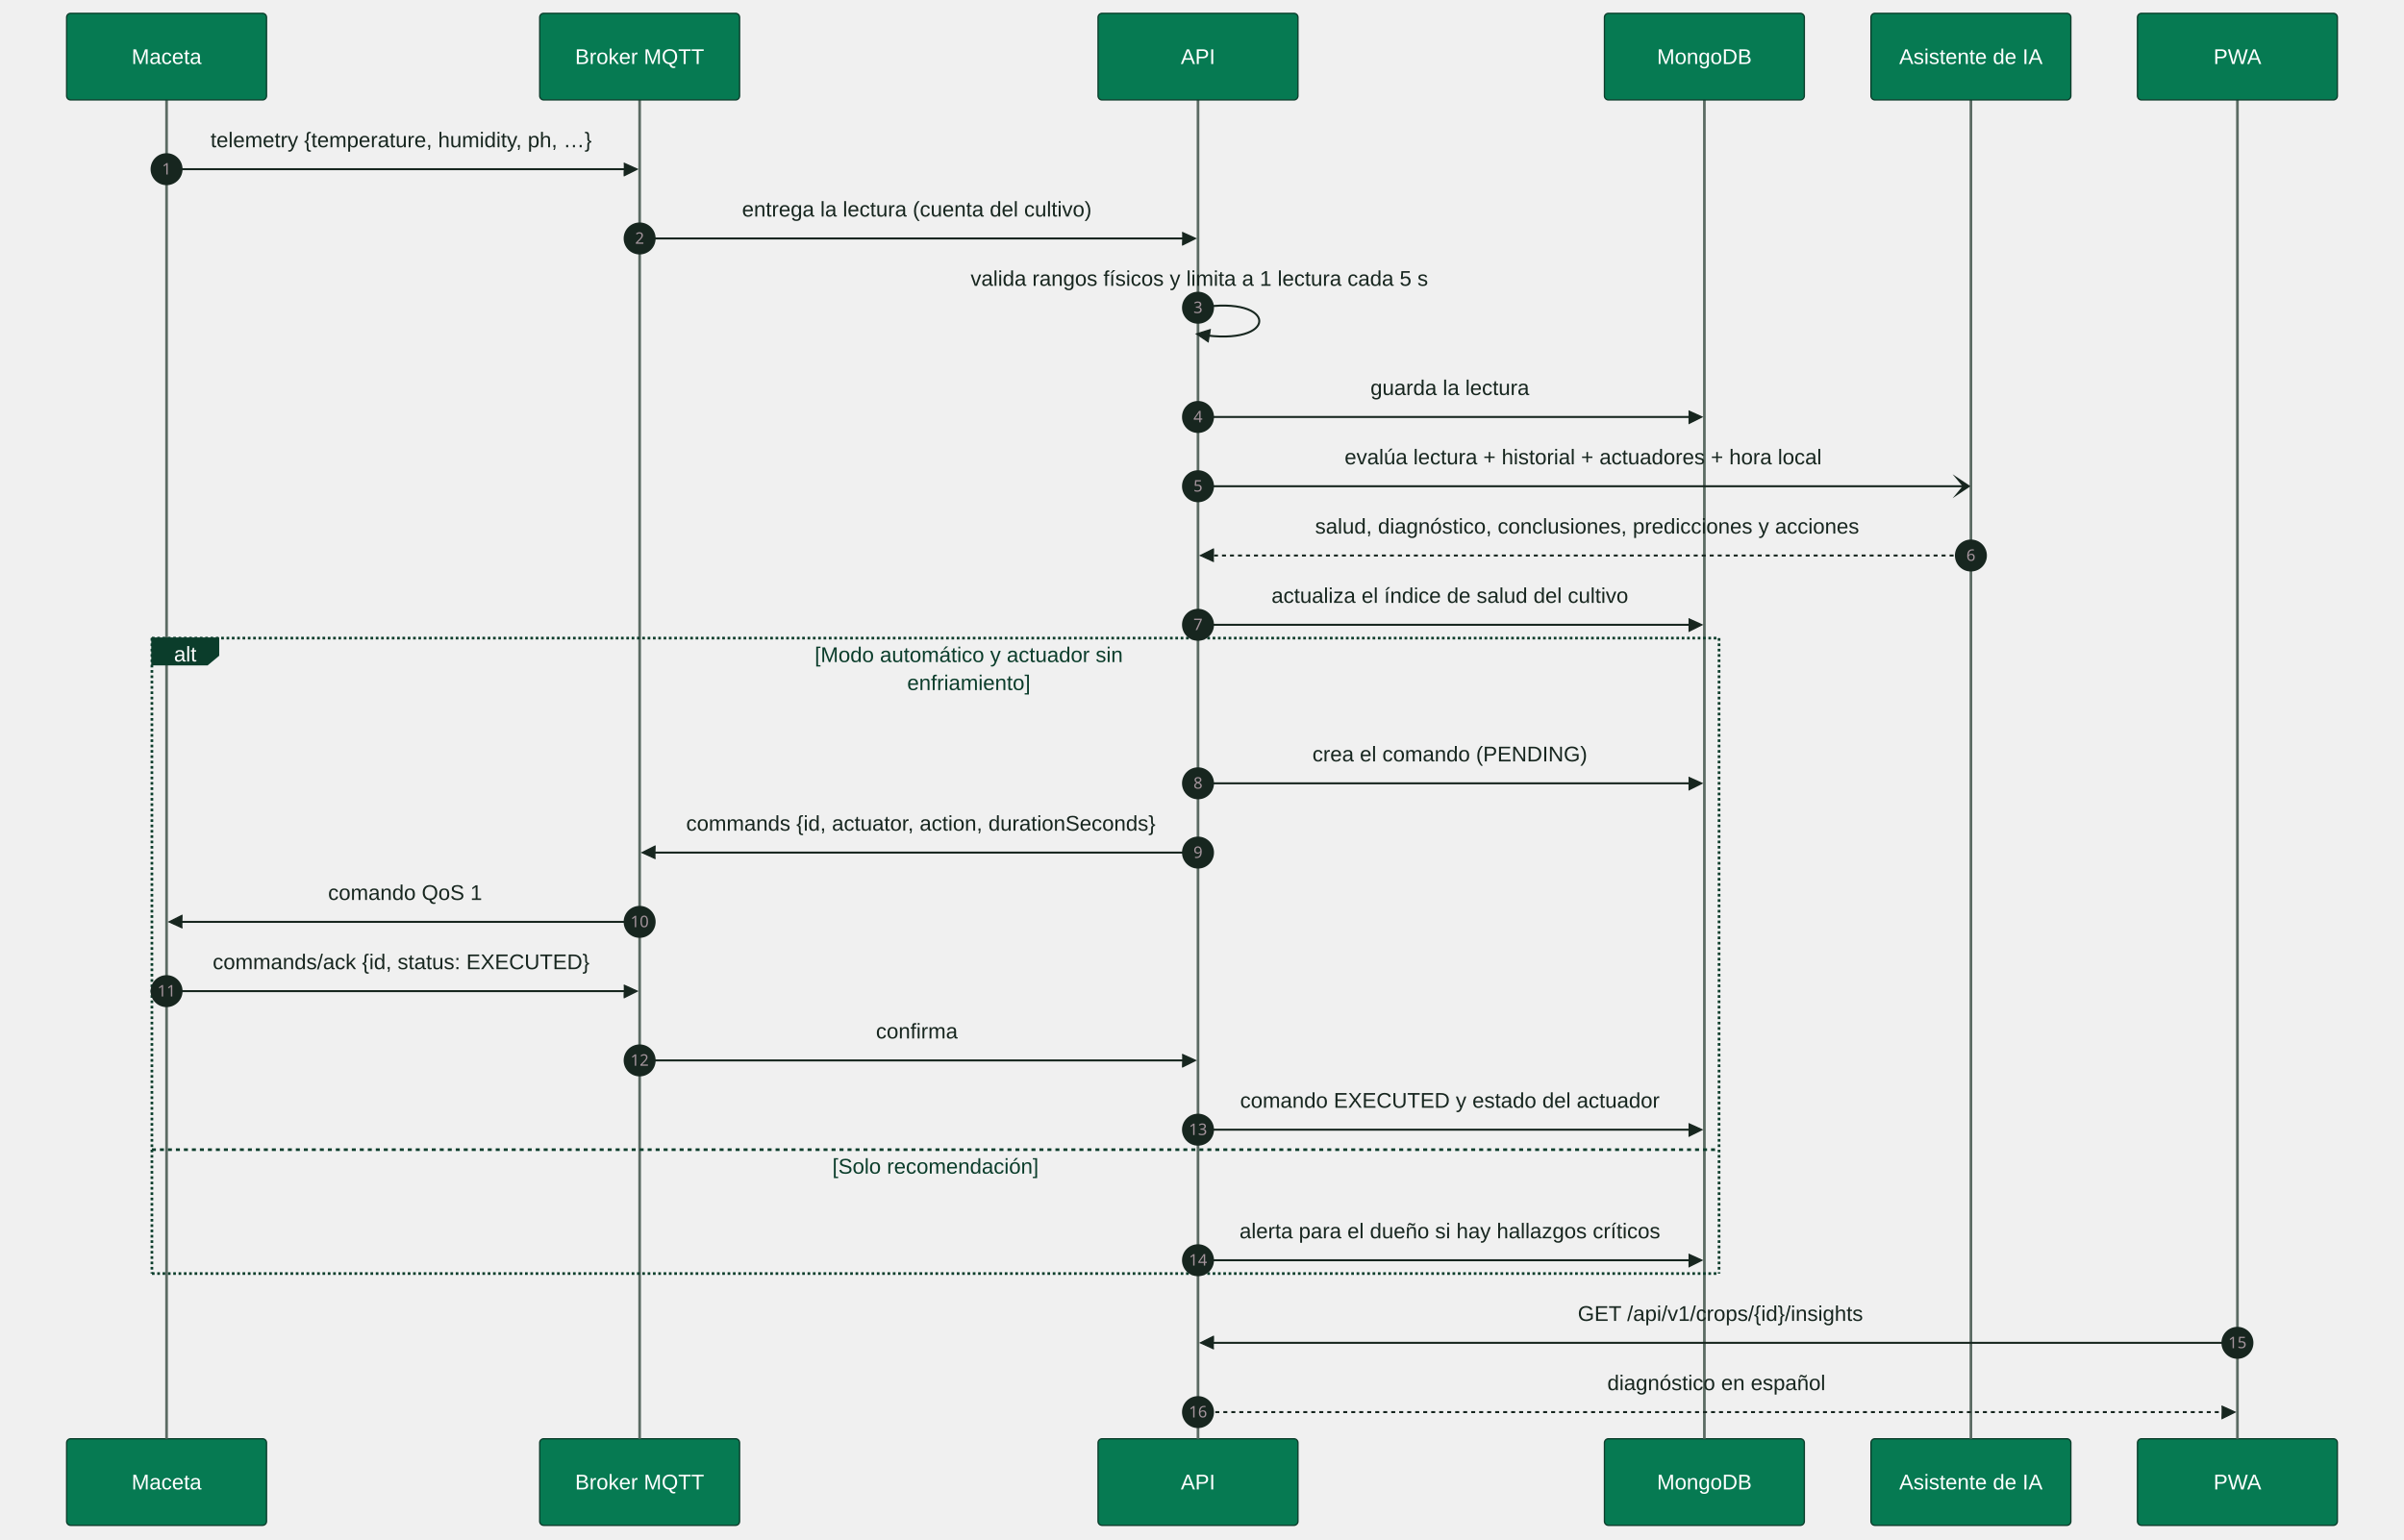
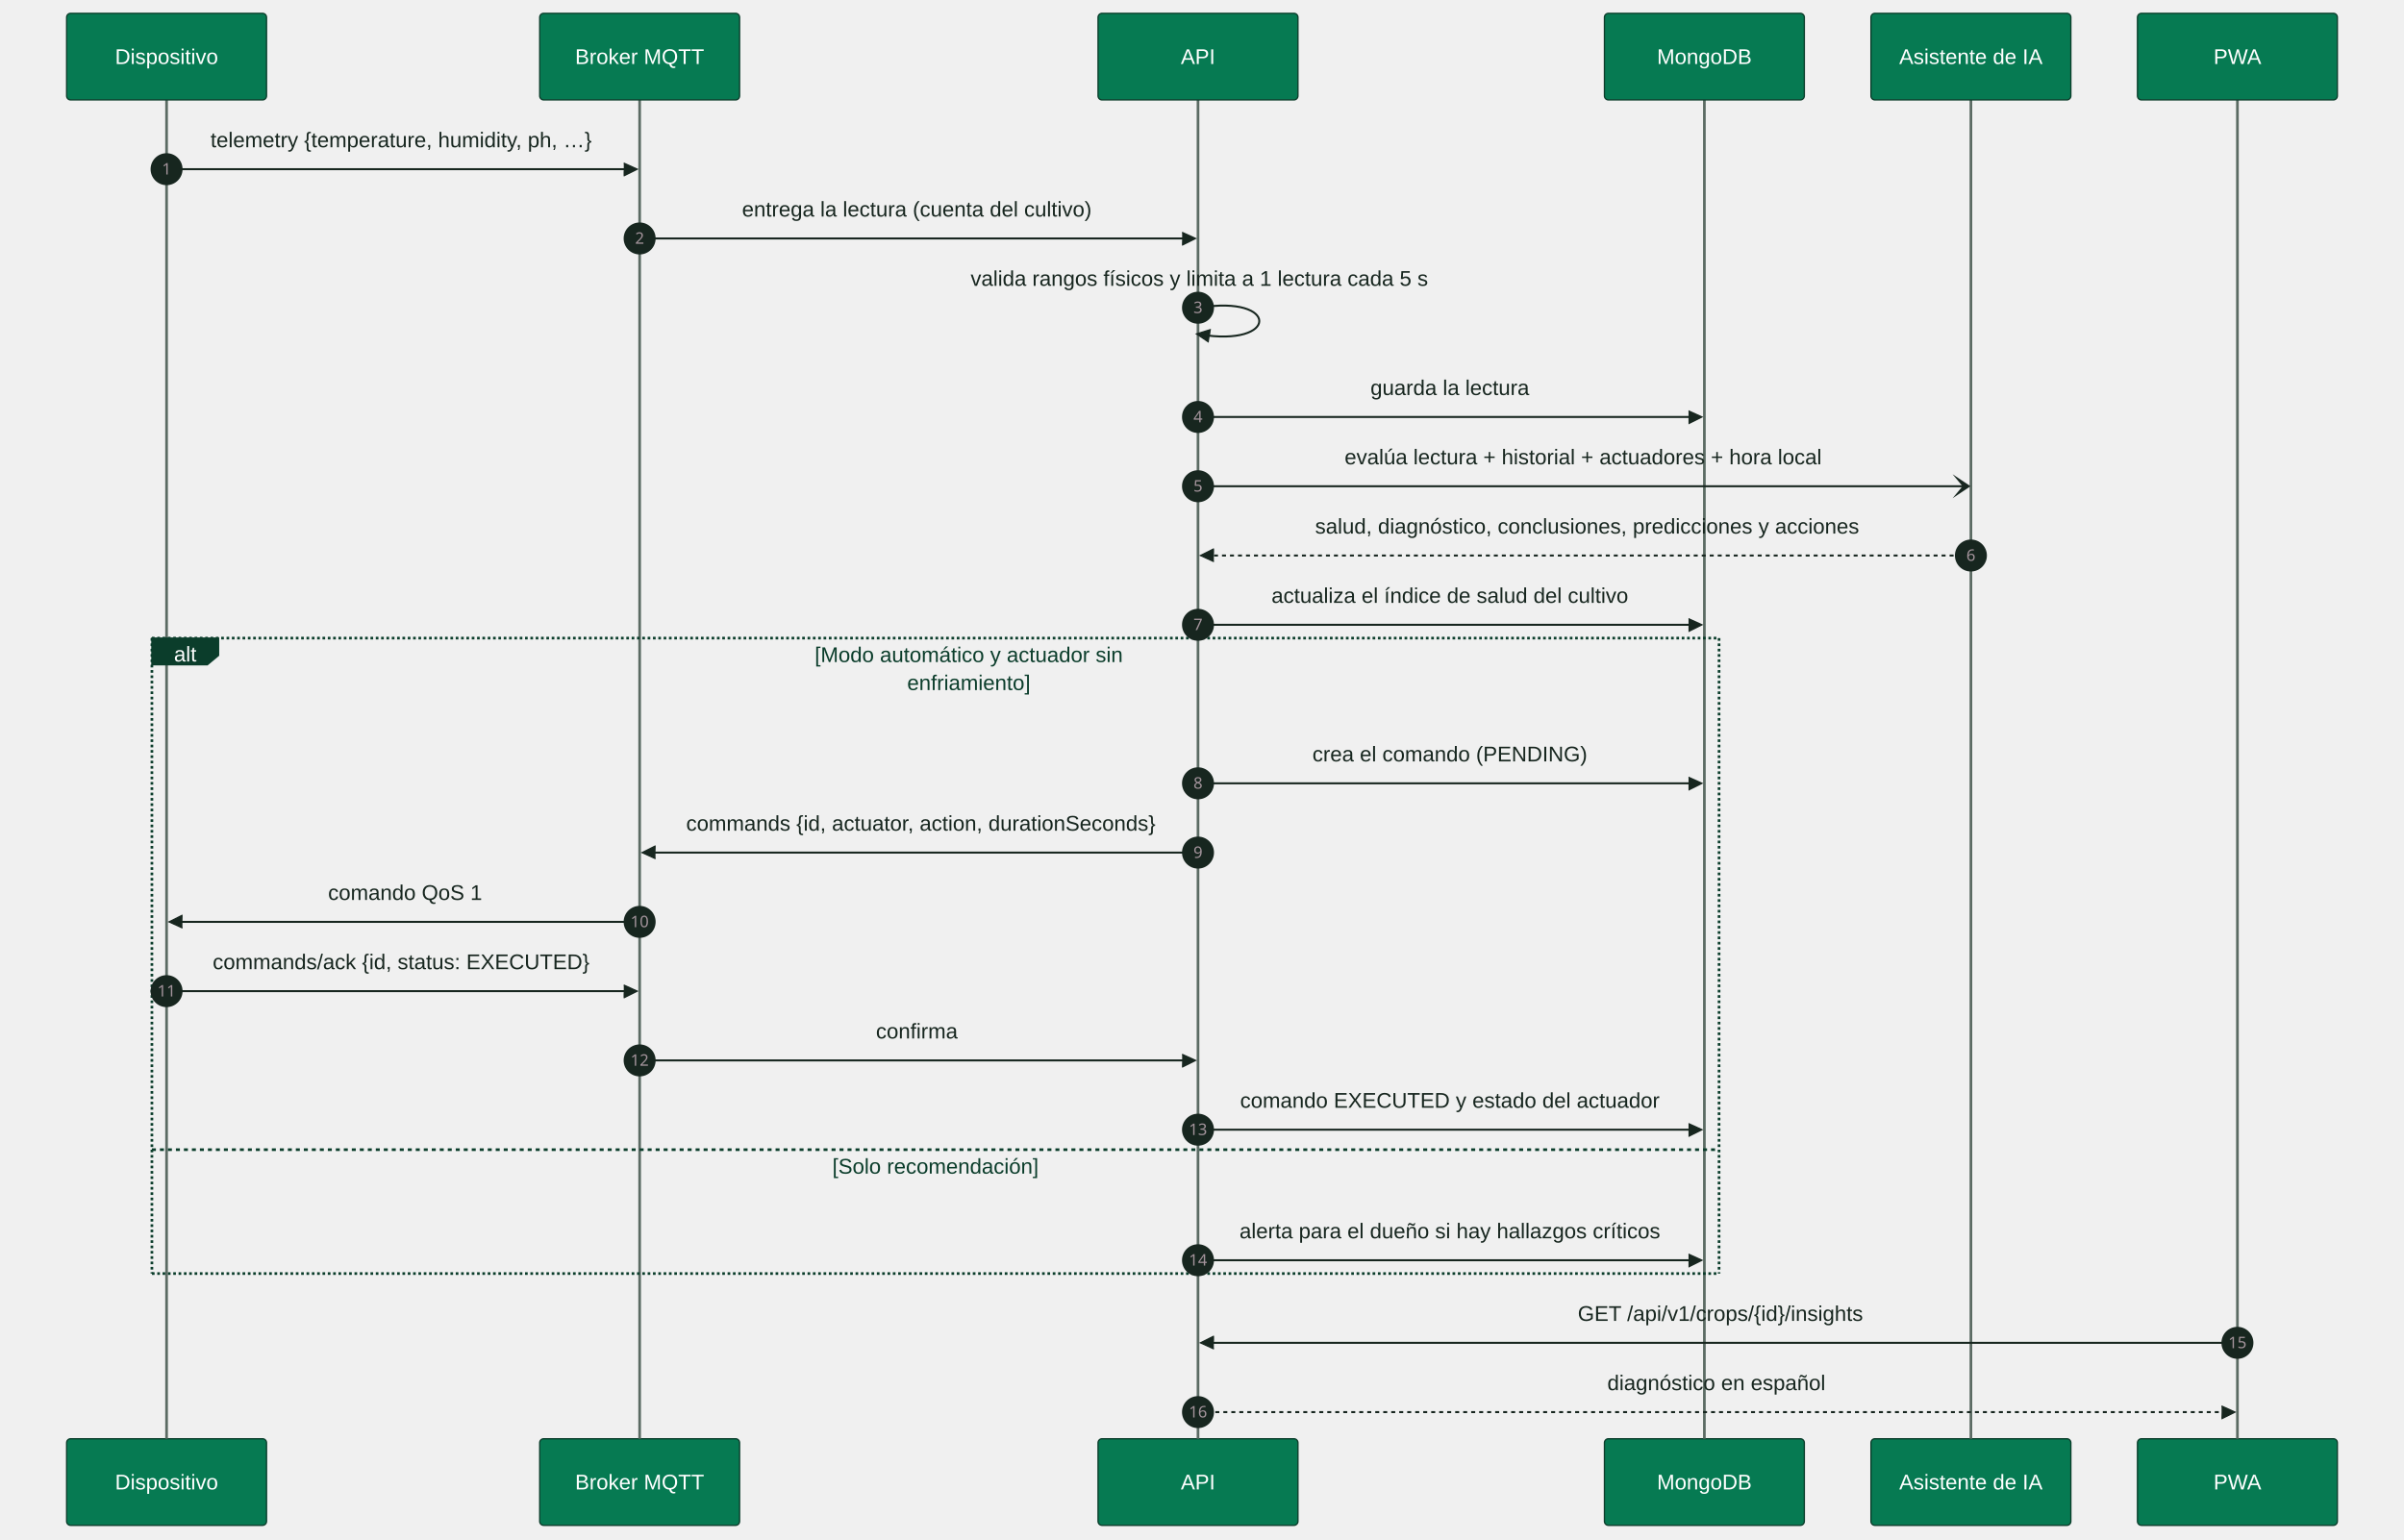
<svg xmlns="http://www.w3.org/2000/svg" id="my-svg" width="100%" style="max-width: 1804px; background-color: white;" viewBox="-50 -10 1804 1156" role="graphics-document document" aria-roledescription="sequence">
  <g>
    <rect x="1554" y="1070" fill="#eaeaea" stroke="#666" width="150" height="65" name="U" rx="3" ry="3" class="actor actor-bottom" />
    <text x="1629" y="1102.5" dominant-baseline="central" alignment-baseline="central" class="actor actor-box" style="text-anchor: middle; font-size: 16px; font-weight: 400; font-family: &quot;Segoe UI&quot;, Arial, sans-serif;">
      <tspan x="1629" dy="0">PWA</tspan>
    </text>
  </g>
  <g>
    <rect x="1354" y="1070" fill="#eaeaea" stroke="#666" width="150" height="65" name="I" rx="3" ry="3" class="actor actor-bottom" />
    <text x="1429" y="1102.5" dominant-baseline="central" alignment-baseline="central" class="actor actor-box" style="text-anchor: middle; font-size: 16px; font-weight: 400; font-family: &quot;Segoe UI&quot;, Arial, sans-serif;">
      <tspan x="1429" dy="0">Asistente de IA</tspan>
    </text>
  </g>
  <g>
    <rect x="1154" y="1070" fill="#eaeaea" stroke="#666" width="150" height="65" name="D" rx="3" ry="3" class="actor actor-bottom" />
    <text x="1229" y="1102.5" dominant-baseline="central" alignment-baseline="central" class="actor actor-box" style="text-anchor: middle; font-size: 16px; font-weight: 400; font-family: &quot;Segoe UI&quot;, Arial, sans-serif;">
      <tspan x="1229" dy="0">MongoDB</tspan>
    </text>
  </g>
  <g>
    <rect x="774" y="1070" fill="#eaeaea" stroke="#666" width="150" height="65" name="A" rx="3" ry="3" class="actor actor-bottom" />
    <text x="849" y="1102.5" dominant-baseline="central" alignment-baseline="central" class="actor actor-box" style="text-anchor: middle; font-size: 16px; font-weight: 400; font-family: &quot;Segoe UI&quot;, Arial, sans-serif;">
      <tspan x="849" dy="0">API</tspan>
    </text>
  </g>
  <g>
    <rect x="355" y="1070" fill="#eaeaea" stroke="#666" width="150" height="65" name="B" rx="3" ry="3" class="actor actor-bottom" />
    <text x="430" y="1102.5" dominant-baseline="central" alignment-baseline="central" class="actor actor-box" style="text-anchor: middle; font-size: 16px; font-weight: 400; font-family: &quot;Segoe UI&quot;, Arial, sans-serif;">
      <tspan x="430" dy="0">Broker MQTT</tspan>
    </text>
  </g>
  <g>
    <rect x="0" y="1070" fill="#eaeaea" stroke="#666" width="150" height="65" name="M" rx="3" ry="3" class="actor actor-bottom" />
    <text x="75" y="1102.5" dominant-baseline="central" alignment-baseline="central" class="actor actor-box" style="text-anchor: middle; font-size: 16px; font-weight: 400; font-family: &quot;Segoe UI&quot;, Arial, sans-serif;">
-       <tspan x="75" dy="0">Maceta</tspan>
+       <tspan x="75" dy="0">Dispositivo</tspan>
    </text>
  </g>
  <g>
    <line id="actor5" x1="1629" y1="65" x2="1629" y2="1070" class="actor-line 200" stroke-width="0.5px" stroke="#999" name="U" data-et="life-line" data-id="U" />
    <g id="root-5" data-et="participant" data-type="participant" data-id="U">
      <rect x="1554" y="0" fill="#eaeaea" stroke="#666" width="150" height="65" name="U" rx="3" ry="3" class="actor actor-top" />
      <text x="1629" y="32.5" dominant-baseline="central" alignment-baseline="central" class="actor actor-box" style="text-anchor: middle; font-size: 16px; font-weight: 400; font-family: &quot;Segoe UI&quot;, Arial, sans-serif;">
        <tspan x="1629" dy="0">PWA</tspan>
      </text>
    </g>
  </g>
  <g>
    <line id="actor4" x1="1429" y1="65" x2="1429" y2="1070" class="actor-line 200" stroke-width="0.5px" stroke="#999" name="I" data-et="life-line" data-id="I" />
    <g id="root-4" data-et="participant" data-type="participant" data-id="I">
      <rect x="1354" y="0" fill="#eaeaea" stroke="#666" width="150" height="65" name="I" rx="3" ry="3" class="actor actor-top" />
      <text x="1429" y="32.5" dominant-baseline="central" alignment-baseline="central" class="actor actor-box" style="text-anchor: middle; font-size: 16px; font-weight: 400; font-family: &quot;Segoe UI&quot;, Arial, sans-serif;">
        <tspan x="1429" dy="0">Asistente de IA</tspan>
      </text>
    </g>
  </g>
  <g>
    <line id="actor3" x1="1229" y1="65" x2="1229" y2="1070" class="actor-line 200" stroke-width="0.5px" stroke="#999" name="D" data-et="life-line" data-id="D" />
    <g id="root-3" data-et="participant" data-type="participant" data-id="D">
      <rect x="1154" y="0" fill="#eaeaea" stroke="#666" width="150" height="65" name="D" rx="3" ry="3" class="actor actor-top" />
      <text x="1229" y="32.5" dominant-baseline="central" alignment-baseline="central" class="actor actor-box" style="text-anchor: middle; font-size: 16px; font-weight: 400; font-family: &quot;Segoe UI&quot;, Arial, sans-serif;">
        <tspan x="1229" dy="0">MongoDB</tspan>
      </text>
    </g>
  </g>
  <g>
    <line id="actor2" x1="849" y1="65" x2="849" y2="1070" class="actor-line 200" stroke-width="0.5px" stroke="#999" name="A" data-et="life-line" data-id="A" />
    <g id="root-2" data-et="participant" data-type="participant" data-id="A">
      <rect x="774" y="0" fill="#eaeaea" stroke="#666" width="150" height="65" name="A" rx="3" ry="3" class="actor actor-top" />
      <text x="849" y="32.5" dominant-baseline="central" alignment-baseline="central" class="actor actor-box" style="text-anchor: middle; font-size: 16px; font-weight: 400; font-family: &quot;Segoe UI&quot;, Arial, sans-serif;">
        <tspan x="849" dy="0">API</tspan>
      </text>
    </g>
  </g>
  <g>
    <line id="actor1" x1="430" y1="65" x2="430" y2="1070" class="actor-line 200" stroke-width="0.5px" stroke="#999" name="B" data-et="life-line" data-id="B" />
    <g id="root-1" data-et="participant" data-type="participant" data-id="B">
      <rect x="355" y="0" fill="#eaeaea" stroke="#666" width="150" height="65" name="B" rx="3" ry="3" class="actor actor-top" />
      <text x="430" y="32.5" dominant-baseline="central" alignment-baseline="central" class="actor actor-box" style="text-anchor: middle; font-size: 16px; font-weight: 400; font-family: &quot;Segoe UI&quot;, Arial, sans-serif;">
        <tspan x="430" dy="0">Broker MQTT</tspan>
      </text>
    </g>
  </g>
  <g>
    <line id="actor0" x1="75" y1="65" x2="75" y2="1070" class="actor-line 200" stroke-width="0.5px" stroke="#999" name="M" data-et="life-line" data-id="M" />
    <g id="root-0" data-et="participant" data-type="participant" data-id="M">
      <rect x="0" y="0" fill="#eaeaea" stroke="#666" width="150" height="65" name="M" rx="3" ry="3" class="actor actor-top" />
      <text x="75" y="32.5" dominant-baseline="central" alignment-baseline="central" class="actor actor-box" style="text-anchor: middle; font-size: 16px; font-weight: 400; font-family: &quot;Segoe UI&quot;, Arial, sans-serif;">
-         <tspan x="75" dy="0">Maceta</tspan>
+         <tspan x="75" dy="0">Dispositivo</tspan>
      </text>
    </g>
  </g>
  <style>#my-svg{font-family:Segoe UI,Arial,sans-serif;font-size:15px;fill:#17261F;}@keyframes edge-animation-frame{from{stroke-dashoffset:0;}}@keyframes dash{to{stroke-dashoffset:0;}}#my-svg .edge-animation-slow{stroke-dasharray:9,5!important;stroke-dashoffset:900;animation:dash 50s linear infinite;stroke-linecap:round;}#my-svg .edge-animation-fast{stroke-dasharray:9,5!important;stroke-dashoffset:900;animation:dash 20s linear infinite;stroke-linecap:round;}#my-svg .error-icon{fill:#F2F7F4;}#my-svg .error-text{fill:#17261F;stroke:#17261F;}#my-svg .edge-thickness-normal{stroke-width:1px;}#my-svg .edge-thickness-thick{stroke-width:3.5px;}#my-svg .edge-pattern-solid{stroke-dasharray:0;}#my-svg .edge-thickness-invisible{stroke-width:0;fill:none;}#my-svg .edge-pattern-dashed{stroke-dasharray:3;}#my-svg .edge-pattern-dotted{stroke-dasharray:2;}#my-svg .marker{fill:#5B6B63;stroke:#5B6B63;}#my-svg .marker.cross{stroke:#5B6B63;}#my-svg svg{font-family:Segoe UI,Arial,sans-serif;font-size:15px;}#my-svg p{margin:0;}#my-svg .actor{stroke:#0B3D2B;fill:#067A52;stroke-width:1;}#my-svg rect.actor.outer-path[data-look="neo"]{filter:drop-shadow( 1px 2px 2px rgba(185,185,185,1));}#my-svg rect.note[data-look="neo"]{stroke:#C98D12;fill:#FDF4DD;filter:drop-shadow( 1px 2px 2px rgba(185,185,185,1));}#my-svg text.actor&gt;tspan{fill:#FFFFFF;stroke:none;}#my-svg .actor-line{stroke:#5B6B63;}#my-svg .innerArc{stroke-width:1.5;stroke-dasharray:none;}#my-svg .messageLine0{stroke-width:1.5;stroke-dasharray:none;stroke:#17261F;}#my-svg .messageLine1{stroke-width:1.5;stroke-dasharray:2,2;stroke:#17261F;}#my-svg [id$="-arrowhead"] path{fill:#17261F;stroke:#17261F;}#my-svg .sequenceNumber{fill:#a4949c;}#my-svg [id$="-sequencenumber"]{fill:#17261F;}#my-svg [id$="-crosshead"] path{fill:#17261F;stroke:#17261F;}#my-svg .messageText{fill:#17261F;stroke:none;}#my-svg .labelBox{stroke:#0B3D2B;fill:#0B3D2B;filter:none;}#my-svg .labelText,#my-svg .labelText&gt;tspan{fill:#FFFFFF;stroke:none;}#my-svg .loopText,#my-svg .loopText&gt;tspan{fill:#0B3D2B;stroke:none;}#my-svg .sectionTitle,#my-svg .sectionTitle&gt;tspan{fill:#0B3D2B;stroke:none;}#my-svg .loopLine{stroke-width:2px;stroke-dasharray:2,2;stroke:#0B3D2B;fill:#0B3D2B;}#my-svg .note{stroke:#C98D12;fill:#FDF4DD;}#my-svg .noteText,#my-svg .noteText&gt;tspan{fill:#17261F;stroke:none;font-weight:normal;}#my-svg .activation0{fill:#DDF5EA;stroke:#067A52;}#my-svg .activation1{fill:#DDF5EA;stroke:#067A52;}#my-svg .activation2{fill:#DDF5EA;stroke:#067A52;}#my-svg .actorPopupMenu{position:absolute;}#my-svg .actorPopupMenuPanel{position:absolute;fill:#067A52;box-shadow:0px 8px 16px 0px rgba(0,0,0,0.2);filter:drop-shadow(3px 5px 2px rgb(0 0 0 / 0.4));}#my-svg .actor-man circle,#my-svg line{fill:#067A52;stroke-width:2px;}#my-svg g rect.rect{filter:drop-shadow( 1px 2px 2px rgba(185,185,185,1));stroke:#067A52;}#my-svg .node .neo-node{stroke:#067A52;}#my-svg [data-look="neo"].node rect,#my-svg [data-look="neo"].cluster rect,#my-svg [data-look="neo"].node polygon{stroke:url(#my-svg-gradient);filter:drop-shadow( 1px 2px 2px rgba(185,185,185,1));}#my-svg [data-look="neo"].swimlane.cluster rect{filter:none;}#my-svg [data-look="neo"].node path{stroke:url(#my-svg-gradient);stroke-width:1px;}#my-svg [data-look="neo"].node .outer-path{filter:drop-shadow( 1px 2px 2px rgba(185,185,185,1));}#my-svg [data-look="neo"].node .neo-line path{stroke:#067A52;filter:none;}#my-svg [data-look="neo"].node circle{stroke:url(#my-svg-gradient);filter:drop-shadow( 1px 2px 2px rgba(185,185,185,1));}#my-svg [data-look="neo"].node circle .state-start{fill:#000000;}#my-svg [data-look="neo"].icon-shape .icon{fill:url(#my-svg-gradient);filter:drop-shadow( 1px 2px 2px rgba(185,185,185,1));}#my-svg [data-look="neo"].icon-shape .icon-neo path{stroke:url(#my-svg-gradient);filter:drop-shadow( 1px 2px 2px rgba(185,185,185,1));}#my-svg :root{--mermaid-font-family:Segoe UI,Arial,sans-serif;}</style>
  <g />
  <defs>
    <symbol id="my-svg-computer" width="24" height="24">
      <path transform="scale(.5)" d="M2 2v13h20v-13h-20zm18 11h-16v-9h16v9zm-10.228 6l.466-1h3.524l.467 1h-4.457zm14.228 3h-24l2-6h2.104l-1.33 4h18.45l-1.297-4h2.073l2 6zm-5-10h-14v-7h14v7z" />
    </symbol>
  </defs>
  <defs>
    <symbol id="my-svg-database" fill-rule="evenodd" clip-rule="evenodd">
      <path transform="scale(.5)" d="M12.258.001l.256.004.255.005.253.008.251.01.249.012.247.015.246.016.242.019.241.02.239.023.236.024.233.027.231.028.229.031.225.032.223.034.22.036.217.038.214.04.211.041.208.043.205.045.201.046.198.048.194.05.191.051.187.053.183.054.18.056.175.057.172.059.168.06.163.061.16.063.155.064.15.066.074.033.073.033.071.034.07.034.069.035.068.035.067.035.066.035.064.036.064.036.062.036.06.036.06.037.058.037.058.037.055.038.055.038.053.038.052.038.051.039.05.039.048.039.047.039.045.04.044.04.043.04.041.04.04.041.039.041.037.041.036.041.034.041.033.042.032.042.03.042.029.042.027.042.026.043.024.043.023.043.021.043.02.043.018.044.017.043.015.044.013.044.012.044.011.045.009.044.007.045.006.045.004.045.002.045.001.045v17l-.001.045-.002.045-.004.045-.006.045-.007.045-.009.044-.011.045-.012.044-.013.044-.015.044-.017.043-.018.044-.02.043-.021.043-.023.043-.024.043-.026.043-.027.042-.029.042-.03.042-.032.042-.033.042-.034.041-.036.041-.037.041-.039.041-.04.041-.041.04-.043.04-.044.04-.045.04-.047.039-.048.039-.05.039-.051.039-.052.038-.053.038-.055.038-.055.038-.058.037-.058.037-.06.037-.06.036-.062.036-.064.036-.064.036-.066.035-.067.035-.068.035-.069.035-.07.034-.071.034-.073.033-.074.033-.15.066-.155.064-.16.063-.163.061-.168.06-.172.059-.175.057-.18.056-.183.054-.187.053-.191.051-.194.05-.198.048-.201.046-.205.045-.208.043-.211.041-.214.04-.217.038-.22.036-.223.034-.225.032-.229.031-.231.028-.233.027-.236.024-.239.023-.241.02-.242.019-.246.016-.247.015-.249.012-.251.01-.253.008-.255.005-.256.004-.258.001-.258-.001-.256-.004-.255-.005-.253-.008-.251-.01-.249-.012-.247-.015-.245-.016-.243-.019-.241-.02-.238-.023-.236-.024-.234-.027-.231-.028-.228-.031-.226-.032-.223-.034-.22-.036-.217-.038-.214-.04-.211-.041-.208-.043-.204-.045-.201-.046-.198-.048-.195-.05-.19-.051-.187-.053-.184-.054-.179-.056-.176-.057-.172-.059-.167-.06-.164-.061-.159-.063-.155-.064-.151-.066-.074-.033-.072-.033-.072-.034-.07-.034-.069-.035-.068-.035-.067-.035-.066-.035-.064-.036-.063-.036-.062-.036-.061-.036-.06-.037-.058-.037-.057-.037-.056-.038-.055-.038-.053-.038-.052-.038-.051-.039-.049-.039-.049-.039-.046-.039-.046-.04-.044-.04-.043-.04-.041-.04-.04-.041-.039-.041-.037-.041-.036-.041-.034-.041-.033-.042-.032-.042-.03-.042-.029-.042-.027-.042-.026-.043-.024-.043-.023-.043-.021-.043-.02-.043-.018-.044-.017-.043-.015-.044-.013-.044-.012-.044-.011-.045-.009-.044-.007-.045-.006-.045-.004-.045-.002-.045-.001-.045v-17l.001-.045.002-.045.004-.045.006-.045.007-.045.009-.044.011-.045.012-.044.013-.044.015-.044.017-.043.018-.044.02-.043.021-.043.023-.043.024-.043.026-.043.027-.042.029-.042.03-.042.032-.042.033-.042.034-.041.036-.041.037-.041.039-.041.04-.041.041-.04.043-.04.044-.04.046-.04.046-.039.049-.039.049-.039.051-.039.052-.038.053-.038.055-.038.056-.038.057-.037.058-.037.06-.037.061-.036.062-.036.063-.036.064-.036.066-.035.067-.035.068-.035.069-.035.07-.034.072-.034.072-.033.074-.033.151-.066.155-.064.159-.063.164-.061.167-.06.172-.059.176-.057.179-.056.184-.054.187-.053.19-.051.195-.05.198-.048.201-.046.204-.045.208-.043.211-.041.214-.04.217-.038.22-.036.223-.034.226-.032.228-.031.231-.028.234-.027.236-.024.238-.023.241-.02.243-.019.245-.016.247-.015.249-.012.251-.01.253-.008.255-.005.256-.004.258-.001.258.001zm-9.258 20.499v.01l.001.021.003.021.004.022.005.021.006.022.007.022.009.023.01.022.011.023.012.023.013.023.015.023.016.024.017.023.018.024.019.024.021.024.022.025.023.024.024.025.052.049.056.05.061.051.066.051.07.051.075.051.079.052.084.052.088.052.092.052.097.052.102.051.105.052.11.052.114.051.119.051.123.051.127.05.131.05.135.05.139.048.144.049.147.047.152.047.155.047.16.045.163.045.167.043.171.043.176.041.178.041.183.039.187.039.19.037.194.035.197.035.202.033.204.031.209.03.212.029.216.027.219.025.222.024.226.021.23.02.233.018.236.016.24.015.243.012.246.01.249.008.253.005.256.004.259.001.26-.001.257-.004.254-.005.25-.008.247-.011.244-.012.241-.014.237-.016.233-.018.231-.021.226-.021.224-.024.22-.026.216-.027.212-.028.21-.031.205-.031.202-.034.198-.034.194-.036.191-.037.187-.039.183-.04.179-.04.175-.042.172-.043.168-.044.163-.045.16-.046.155-.046.152-.047.148-.048.143-.049.139-.049.136-.05.131-.05.126-.05.123-.051.118-.052.114-.051.11-.052.106-.052.101-.052.096-.052.092-.052.088-.053.083-.051.079-.052.074-.052.07-.051.065-.051.06-.051.056-.05.051-.05.023-.024.023-.025.021-.024.02-.024.019-.024.018-.024.017-.024.015-.023.014-.024.013-.023.012-.023.01-.023.01-.022.008-.022.006-.022.006-.022.004-.022.004-.021.001-.021.001-.021v-4.127l-.077.055-.08.053-.083.054-.085.053-.087.052-.09.052-.093.051-.095.05-.097.05-.1.049-.102.049-.105.048-.106.047-.109.047-.111.046-.114.045-.115.045-.118.044-.12.043-.122.042-.124.042-.126.041-.128.04-.13.04-.132.038-.134.038-.135.037-.138.037-.139.035-.142.035-.143.034-.144.033-.147.032-.148.031-.15.03-.151.03-.153.029-.154.027-.156.027-.158.026-.159.025-.161.024-.162.023-.163.022-.165.021-.166.02-.167.019-.169.018-.169.017-.171.016-.173.015-.173.014-.175.013-.175.012-.177.011-.178.01-.179.008-.179.008-.181.006-.182.005-.182.004-.184.003-.184.002h-.37l-.184-.002-.184-.003-.182-.004-.182-.005-.181-.006-.179-.008-.179-.008-.178-.01-.176-.011-.176-.012-.175-.013-.173-.014-.172-.015-.171-.016-.17-.017-.169-.018-.167-.019-.166-.02-.165-.021-.163-.022-.162-.023-.161-.024-.159-.025-.157-.026-.156-.027-.155-.027-.153-.029-.151-.03-.15-.03-.148-.031-.146-.032-.145-.033-.143-.034-.141-.035-.14-.035-.137-.037-.136-.037-.134-.038-.132-.038-.13-.04-.128-.04-.126-.041-.124-.042-.122-.042-.12-.044-.117-.043-.116-.045-.113-.045-.112-.046-.109-.047-.106-.047-.105-.048-.102-.049-.1-.049-.097-.05-.095-.05-.093-.052-.09-.051-.087-.052-.085-.053-.083-.054-.08-.054-.077-.054v4.127zm0-5.654v.011l.001.021.003.021.004.021.005.022.006.022.007.022.009.022.01.022.011.023.012.023.013.023.015.024.016.023.017.024.018.024.019.024.021.024.022.024.023.025.024.024.052.05.056.05.061.05.066.051.07.051.075.052.079.051.084.052.088.052.092.052.097.052.102.052.105.052.11.051.114.051.119.052.123.05.127.051.131.05.135.049.139.049.144.048.147.048.152.047.155.046.16.045.163.045.167.044.171.042.176.042.178.04.183.04.187.038.19.037.194.036.197.034.202.033.204.032.209.03.212.028.216.027.219.025.222.024.226.022.23.02.233.018.236.016.24.014.243.012.246.01.249.008.253.006.256.003.259.001.26-.001.257-.003.254-.006.25-.008.247-.01.244-.012.241-.015.237-.016.233-.018.231-.02.226-.022.224-.024.22-.025.216-.027.212-.029.21-.03.205-.032.202-.033.198-.035.194-.036.191-.037.187-.039.183-.039.179-.041.175-.042.172-.043.168-.044.163-.045.16-.045.155-.047.152-.047.148-.048.143-.048.139-.05.136-.049.131-.05.126-.051.123-.051.118-.051.114-.052.11-.052.106-.052.101-.052.096-.052.092-.052.088-.052.083-.052.079-.052.074-.051.07-.052.065-.051.06-.05.056-.051.051-.049.023-.025.023-.024.021-.025.02-.024.019-.024.018-.024.017-.024.015-.023.014-.023.013-.024.012-.022.01-.023.01-.023.008-.022.006-.022.006-.022.004-.021.004-.022.001-.021.001-.021v-4.139l-.077.054-.08.054-.083.054-.085.052-.087.053-.09.051-.093.051-.095.051-.097.05-.1.049-.102.049-.105.048-.106.047-.109.047-.111.046-.114.045-.115.044-.118.044-.12.044-.122.042-.124.042-.126.041-.128.04-.13.039-.132.039-.134.038-.135.037-.138.036-.139.036-.142.035-.143.033-.144.033-.147.033-.148.031-.15.03-.151.03-.153.028-.154.028-.156.027-.158.026-.159.025-.161.024-.162.023-.163.022-.165.021-.166.02-.167.019-.169.018-.169.017-.171.016-.173.015-.173.014-.175.013-.175.012-.177.011-.178.009-.179.009-.179.007-.181.007-.182.005-.182.004-.184.003-.184.002h-.37l-.184-.002-.184-.003-.182-.004-.182-.005-.181-.007-.179-.007-.179-.009-.178-.009-.176-.011-.176-.012-.175-.013-.173-.014-.172-.015-.171-.016-.17-.017-.169-.018-.167-.019-.166-.02-.165-.021-.163-.022-.162-.023-.161-.024-.159-.025-.157-.026-.156-.027-.155-.028-.153-.028-.151-.03-.15-.03-.148-.031-.146-.033-.145-.033-.143-.033-.141-.035-.14-.036-.137-.036-.136-.037-.134-.038-.132-.039-.13-.039-.128-.04-.126-.041-.124-.042-.122-.043-.12-.043-.117-.044-.116-.044-.113-.046-.112-.046-.109-.046-.106-.047-.105-.048-.102-.049-.1-.049-.097-.05-.095-.051-.093-.051-.09-.051-.087-.053-.085-.052-.083-.054-.08-.054-.077-.054v4.139zm0-5.666v.011l.001.02.003.022.004.021.005.022.006.021.007.022.009.023.01.022.011.023.012.023.013.023.015.023.016.024.017.024.018.023.019.024.021.025.022.024.023.024.024.025.052.05.056.05.061.05.066.051.07.051.075.052.079.051.084.052.088.052.092.052.097.052.102.052.105.051.11.052.114.051.119.051.123.051.127.05.131.05.135.05.139.049.144.048.147.048.152.047.155.046.16.045.163.045.167.043.171.043.176.042.178.04.183.04.187.038.19.037.194.036.197.034.202.033.204.032.209.03.212.028.216.027.219.025.222.024.226.021.23.02.233.018.236.017.24.014.243.012.246.01.249.008.253.006.256.003.259.001.26-.001.257-.003.254-.006.25-.008.247-.01.244-.013.241-.014.237-.016.233-.018.231-.02.226-.022.224-.024.22-.025.216-.027.212-.029.21-.03.205-.032.202-.033.198-.035.194-.036.191-.037.187-.039.183-.039.179-.041.175-.042.172-.043.168-.044.163-.045.16-.045.155-.047.152-.047.148-.048.143-.049.139-.049.136-.049.131-.051.126-.05.123-.051.118-.052.114-.051.11-.052.106-.052.101-.052.096-.052.092-.052.088-.052.083-.052.079-.052.074-.052.07-.051.065-.051.06-.051.056-.05.051-.049.023-.025.023-.025.021-.024.02-.024.019-.024.018-.024.017-.024.015-.023.014-.024.013-.023.012-.023.01-.022.01-.023.008-.022.006-.022.006-.022.004-.022.004-.021.001-.021.001-.021v-4.153l-.077.054-.08.054-.083.053-.085.053-.087.053-.09.051-.093.051-.095.051-.097.05-.1.049-.102.048-.105.048-.106.048-.109.046-.111.046-.114.046-.115.044-.118.044-.12.043-.122.043-.124.042-.126.041-.128.04-.13.039-.132.039-.134.038-.135.037-.138.036-.139.036-.142.034-.143.034-.144.033-.147.032-.148.032-.15.03-.151.03-.153.028-.154.028-.156.027-.158.026-.159.024-.161.024-.162.023-.163.023-.165.021-.166.02-.167.019-.169.018-.169.017-.171.016-.173.015-.173.014-.175.013-.175.012-.177.01-.178.01-.179.009-.179.007-.181.006-.182.006-.182.004-.184.003-.184.001-.185.001-.185-.001-.184-.001-.184-.003-.182-.004-.182-.006-.181-.006-.179-.007-.179-.009-.178-.01-.176-.01-.176-.012-.175-.013-.173-.014-.172-.015-.171-.016-.17-.017-.169-.018-.167-.019-.166-.02-.165-.021-.163-.023-.162-.023-.161-.024-.159-.024-.157-.026-.156-.027-.155-.028-.153-.028-.151-.03-.15-.03-.148-.032-.146-.032-.145-.033-.143-.034-.141-.034-.14-.036-.137-.036-.136-.037-.134-.038-.132-.039-.13-.039-.128-.041-.126-.041-.124-.041-.122-.043-.12-.043-.117-.044-.116-.044-.113-.046-.112-.046-.109-.046-.106-.048-.105-.048-.102-.048-.1-.05-.097-.049-.095-.051-.093-.051-.09-.052-.087-.052-.085-.053-.083-.053-.08-.054-.077-.054v4.153zm8.74-8.179l-.257.004-.254.005-.25.008-.247.011-.244.012-.241.014-.237.016-.233.018-.231.021-.226.022-.224.023-.22.026-.216.027-.212.028-.21.031-.205.032-.202.033-.198.034-.194.036-.191.038-.187.038-.183.04-.179.041-.175.042-.172.043-.168.043-.163.045-.16.046-.155.046-.152.048-.148.048-.143.048-.139.049-.136.05-.131.05-.126.051-.123.051-.118.051-.114.052-.11.052-.106.052-.101.052-.096.052-.092.052-.088.052-.083.052-.079.052-.074.051-.07.052-.065.051-.06.05-.056.05-.051.05-.023.025-.023.024-.021.024-.02.025-.019.024-.018.024-.017.023-.015.024-.014.023-.013.023-.012.023-.01.023-.01.022-.008.022-.006.023-.006.021-.004.022-.004.021-.001.021-.001.021.001.021.001.021.004.021.004.022.006.021.006.023.008.022.01.022.01.023.012.023.013.023.014.023.015.024.017.023.018.024.019.024.02.025.021.024.023.024.023.025.051.05.056.05.06.05.065.051.07.052.074.051.079.052.083.052.088.052.092.052.096.052.101.052.106.052.11.052.114.052.118.051.123.051.126.051.131.05.136.05.139.049.143.048.148.048.152.048.155.046.16.046.163.045.168.043.172.043.175.042.179.041.183.04.187.038.191.038.194.036.198.034.202.033.205.032.21.031.212.028.216.027.22.026.224.023.226.022.231.021.233.018.237.016.241.014.244.012.247.011.25.008.254.005.257.004.26.001.26-.001.257-.004.254-.005.25-.008.247-.011.244-.012.241-.014.237-.016.233-.018.231-.021.226-.022.224-.023.22-.026.216-.027.212-.028.21-.031.205-.032.202-.033.198-.034.194-.036.191-.038.187-.038.183-.04.179-.041.175-.042.172-.043.168-.043.163-.045.16-.046.155-.046.152-.048.148-.048.143-.048.139-.049.136-.05.131-.05.126-.051.123-.051.118-.051.114-.052.11-.052.106-.052.101-.052.096-.052.092-.052.088-.052.083-.052.079-.052.074-.051.07-.052.065-.051.06-.05.056-.05.051-.05.023-.025.023-.024.021-.024.02-.025.019-.024.018-.024.017-.023.015-.024.014-.023.013-.023.012-.023.01-.023.01-.022.008-.022.006-.023.006-.021.004-.022.004-.021.001-.021.001-.021-.001-.021-.001-.021-.004-.021-.004-.022-.006-.021-.006-.023-.008-.022-.01-.022-.01-.023-.012-.023-.013-.023-.014-.023-.015-.024-.017-.023-.018-.024-.019-.024-.02-.025-.021-.024-.023-.024-.023-.025-.051-.05-.056-.05-.06-.05-.065-.051-.07-.052-.074-.051-.079-.052-.083-.052-.088-.052-.092-.052-.096-.052-.101-.052-.106-.052-.11-.052-.114-.052-.118-.051-.123-.051-.126-.051-.131-.05-.136-.05-.139-.049-.143-.048-.148-.048-.152-.048-.155-.046-.16-.046-.163-.045-.168-.043-.172-.043-.175-.042-.179-.041-.183-.04-.187-.038-.191-.038-.194-.036-.198-.034-.202-.033-.205-.032-.21-.031-.212-.028-.216-.027-.22-.026-.224-.023-.226-.022-.231-.021-.233-.018-.237-.016-.241-.014-.244-.012-.247-.011-.25-.008-.254-.005-.257-.004-.26-.001-.26.001z" />
    </symbol>
  </defs>
  <defs>
    <symbol id="my-svg-clock" width="24" height="24">
      <path transform="scale(.5)" d="M12 2c5.514 0 10 4.486 10 10s-4.486 10-10 10-10-4.486-10-10 4.486-10 10-10zm0-2c-6.627 0-12 5.373-12 12s5.373 12 12 12 12-5.373 12-12-5.373-12-12-12zm5.848 12.459c.202.038.202.333.001.372-1.907.361-6.045 1.111-6.547 1.111-.719 0-1.301-.582-1.301-1.301 0-.512.77-5.447 1.125-7.445.034-.192.312-.181.343.014l.985 6.238 5.394 1.011z" />
    </symbol>
  </defs>
  <defs>
    <marker id="my-svg-arrowhead" refX="7.9" refY="5" markerUnits="userSpaceOnUse" markerWidth="12" markerHeight="12" orient="auto-start-reverse">
      <path d="M -1 0 L 10 5 L 0 10 z" />
    </marker>
  </defs>
  <defs>
    <marker id="my-svg-crosshead" markerWidth="15" markerHeight="8" orient="auto" refX="4" refY="4.5">
      <path fill="none" stroke="#000000" stroke-width="1pt" d="M 1,2 L 6,7 M 6,2 L 1,7" style="stroke-dasharray: 0, 0;" />
    </marker>
  </defs>
  <defs>
    <marker id="my-svg-filled-head" refX="15.5" refY="7" markerWidth="20" markerHeight="28" orient="auto">
      <path d="M 18,7 L9,13 L14,7 L9,1 Z" />
    </marker>
  </defs>
  <defs>
    <marker id="my-svg-sequencenumber" refX="15" refY="15" markerWidth="60" markerHeight="40" orient="auto">
      <circle cx="15" cy="15" r="6" />
    </marker>
  </defs>
  <defs>
    <marker id="my-svg-solidTopArrowHead" refX="7.9" refY="7.25" markerUnits="userSpaceOnUse" markerWidth="12" markerHeight="12" orient="auto-start-reverse">
      <path d="M 0 0 L 10 8 L 0 8 z" />
    </marker>
  </defs>
  <defs>
    <marker id="my-svg-solidBottomArrowHead" refX="7.9" refY="0.75" markerUnits="userSpaceOnUse" markerWidth="12" markerHeight="12" orient="auto-start-reverse">
      <path d="M 0 0 L 10 0 L 0 8 z" />
    </marker>
  </defs>
  <defs>
    <marker id="my-svg-stickTopArrowHead" refX="7.5" refY="7" markerUnits="userSpaceOnUse" markerWidth="12" markerHeight="12" orient="auto-start-reverse">
      <path d="M 0 0 L 7 7" stroke="black" stroke-width="1.5" fill="none" />
    </marker>
  </defs>
  <defs>
    <marker id="my-svg-stickBottomArrowHead" refX="7.5" refY="0" markerUnits="userSpaceOnUse" markerWidth="12" markerHeight="12" orient="auto-start-reverse">
      <path d="M 0 7 L 7 0" stroke="black" stroke-width="1.5" fill="none" />
    </marker>
  </defs>
  <g data-et="control-structure" data-id="i17">
    <line x1="64" y1="469" x2="1240" y2="469" class="loopLine" />
    <line x1="1240" y1="469" x2="1240" y2="946" class="loopLine" />
    <line x1="64" y1="946" x2="1240" y2="946" class="loopLine" />
    <line x1="64" y1="469" x2="64" y2="946" class="loopLine" />
    <line x1="64" y1="853" x2="1240" y2="853" class="loopLine" style="stroke-dasharray: 3, 3;" />
    <polygon points="64,469 114,469 114,482 105.6,489 64,489" class="labelBox" />
    <text x="89" y="482" text-anchor="middle" dominant-baseline="middle" alignment-baseline="middle" class="labelText" style="font-family: &quot;Segoe UI&quot;, Arial, sans-serif; font-size: 16px; font-weight: 400;">alt</text>
    <text x="677" y="487" text-anchor="middle" class="loopText" style="font-family: &quot;Segoe UI&quot;, Arial, sans-serif; font-size: 16px; font-weight: 400;">
      <tspan x="677">[Modo automático y actuador sin</tspan>
    </text>
    <text x="677" y="508" text-anchor="middle" class="loopText" style="font-family: &quot;Segoe UI&quot;, Arial, sans-serif; font-size: 16px; font-weight: 400;">
      <tspan x="677">enfriamiento]</tspan>
    </text>
    <text x="652" y="871" text-anchor="middle" class="sectionTitle" style="font-family: &quot;Segoe UI&quot;, Arial, sans-serif; font-size: 16px; font-weight: 400;">[Solo recomendación]</text>
  </g>
  <text x="251" y="80" text-anchor="middle" dominant-baseline="middle" alignment-baseline="middle" class="messageText" dy="1em" style="font-family: &quot;Segoe UI&quot;, Arial, sans-serif; font-size: 16px; font-weight: 400;">telemetry {temperature, humidity, ph, …}</text>
  <line x1="82" y1="117" x2="426" y2="117" class="messageLine0" data-et="message" data-id="i1" data-from="M" data-to="B" stroke-width="2" stroke="none" marker-end="url(#my-svg-arrowhead)" style="fill: none;" />
  <line x1="75" y1="117" x2="75" y2="117" stroke-width="0" marker-start="url(#my-svg-sequencenumber)" />
  <text x="75" y="121" font-family="sans-serif" font-size="12px" text-anchor="middle" class="sequenceNumber">1</text>
  <text x="638" y="132" text-anchor="middle" dominant-baseline="middle" alignment-baseline="middle" class="messageText" dy="1em" style="font-family: &quot;Segoe UI&quot;, Arial, sans-serif; font-size: 16px; font-weight: 400;">entrega la lectura (cuenta del cultivo)</text>
  <line x1="437" y1="169" x2="845" y2="169" class="messageLine0" data-et="message" data-id="i2" data-from="B" data-to="A" stroke-width="2" stroke="none" marker-end="url(#my-svg-arrowhead)" style="fill: none;" />
  <line x1="430" y1="169" x2="430" y2="169" stroke-width="0" marker-start="url(#my-svg-sequencenumber)" />
  <text x="430" y="173" font-family="sans-serif" font-size="12px" text-anchor="middle" class="sequenceNumber">2</text>
  <text x="850" y="184" text-anchor="middle" dominant-baseline="middle" alignment-baseline="middle" class="messageText" dy="1em" style="font-family: &quot;Segoe UI&quot;, Arial, sans-serif; font-size: 16px; font-weight: 400;">valida rangos físicos y limita a 1 lectura cada 5 s</text>
  <path d="M 850,221 C 910,211 910,251 850,241" class="messageLine0" data-et="message" data-id="i3" data-from="A" data-to="A" stroke-width="2" stroke="none" marker-end="url(#my-svg-arrowhead)" x1="856" style="fill: none;" />
  <line x1="849" y1="221" x2="849" y2="221" stroke-width="0" marker-start="url(#my-svg-sequencenumber)" />
  <text x="849" y="225" font-family="sans-serif" font-size="12px" text-anchor="middle" class="sequenceNumber">3</text>
  <text x="1038" y="266" text-anchor="middle" dominant-baseline="middle" alignment-baseline="middle" class="messageText" dy="1em" style="font-family: &quot;Segoe UI&quot;, Arial, sans-serif; font-size: 16px; font-weight: 400;">guarda la lectura</text>
  <line x1="856" y1="303" x2="1225" y2="303" class="messageLine0" data-et="message" data-id="i4" data-from="A" data-to="D" stroke-width="2" stroke="none" marker-end="url(#my-svg-arrowhead)" style="fill: none;" />
  <line x1="849" y1="303" x2="849" y2="303" stroke-width="0" marker-start="url(#my-svg-sequencenumber)" />
  <text x="849" y="307" font-family="sans-serif" font-size="12px" text-anchor="middle" class="sequenceNumber">4</text>
  <text x="1138" y="318" text-anchor="middle" dominant-baseline="middle" alignment-baseline="middle" class="messageText" dy="1em" style="font-family: &quot;Segoe UI&quot;, Arial, sans-serif; font-size: 16px; font-weight: 400;">evalúa lectura + historial + actuadores + hora local</text>
  <line x1="856" y1="355" x2="1425" y2="355" class="messageLine0" data-et="message" data-id="i5" data-from="A" data-to="I" stroke-width="2" stroke="none" marker-end="url(#my-svg-filled-head)" style="fill: none;" />
  <line x1="849" y1="355" x2="849" y2="355" stroke-width="0" marker-start="url(#my-svg-sequencenumber)" />
  <text x="849" y="359" font-family="sans-serif" font-size="12px" text-anchor="middle" class="sequenceNumber">5</text>
  <text x="1141" y="370" text-anchor="middle" dominant-baseline="middle" alignment-baseline="middle" class="messageText" dy="1em" style="font-family: &quot;Segoe UI&quot;, Arial, sans-serif; font-size: 16px; font-weight: 400;">salud, diagnóstico, conclusiones, predicciones y acciones</text>
  <line x1="1434" y1="407" x2="853" y2="407" class="messageLine1" data-et="message" data-id="i6" data-from="I" data-to="A" stroke-width="2" stroke="none" marker-end="url(#my-svg-arrowhead)" style="stroke-dasharray: 3, 3; fill: none;" />
  <line x1="1429" y1="407" x2="1429" y2="407" stroke-width="0" marker-start="url(#my-svg-sequencenumber)" />
  <text x="1429" y="411" font-family="sans-serif" font-size="12px" text-anchor="middle" class="sequenceNumber">6</text>
  <text x="1038" y="422" text-anchor="middle" dominant-baseline="middle" alignment-baseline="middle" class="messageText" dy="1em" style="font-family: &quot;Segoe UI&quot;, Arial, sans-serif; font-size: 16px; font-weight: 400;">actualiza el índice de salud del cultivo</text>
  <line x1="856" y1="459" x2="1225" y2="459" class="messageLine0" data-et="message" data-id="i7" data-from="A" data-to="D" stroke-width="2" stroke="none" marker-end="url(#my-svg-arrowhead)" style="fill: none;" />
  <line x1="849" y1="459" x2="849" y2="459" stroke-width="0" marker-start="url(#my-svg-sequencenumber)" />
  <text x="849" y="463" font-family="sans-serif" font-size="12px" text-anchor="middle" class="sequenceNumber">7</text>
  <text x="1038" y="541" text-anchor="middle" dominant-baseline="middle" alignment-baseline="middle" class="messageText" dy="1em" style="font-family: &quot;Segoe UI&quot;, Arial, sans-serif; font-size: 16px; font-weight: 400;">crea el comando (PENDING)</text>
  <line x1="856" y1="578" x2="1225" y2="578" class="messageLine0" data-et="message" data-id="i9" data-from="A" data-to="D" stroke-width="2" stroke="none" marker-end="url(#my-svg-arrowhead)" style="fill: none;" />
  <line x1="849" y1="578" x2="849" y2="578" stroke-width="0" marker-start="url(#my-svg-sequencenumber)" />
  <text x="849" y="582" font-family="sans-serif" font-size="12px" text-anchor="middle" class="sequenceNumber">8</text>
  <text x="641" y="593" text-anchor="middle" dominant-baseline="middle" alignment-baseline="middle" class="messageText" dy="1em" style="font-family: &quot;Segoe UI&quot;, Arial, sans-serif; font-size: 16px; font-weight: 400;">commands {id, actuator, action, durationSeconds}</text>
  <line x1="854" y1="630" x2="434" y2="630" class="messageLine0" data-et="message" data-id="i10" data-from="A" data-to="B" stroke-width="2" stroke="none" marker-end="url(#my-svg-arrowhead)" style="fill: none;" />
  <line x1="849" y1="630" x2="849" y2="630" stroke-width="0" marker-start="url(#my-svg-sequencenumber)" />
  <text x="849" y="634" font-family="sans-serif" font-size="12px" text-anchor="middle" class="sequenceNumber">9</text>
  <text x="254" y="645" text-anchor="middle" dominant-baseline="middle" alignment-baseline="middle" class="messageText" dy="1em" style="font-family: &quot;Segoe UI&quot;, Arial, sans-serif; font-size: 16px; font-weight: 400;">comando QoS 1</text>
  <line x1="435" y1="682" x2="79" y2="682" class="messageLine0" data-et="message" data-id="i11" data-from="B" data-to="M" stroke-width="2" stroke="none" marker-end="url(#my-svg-arrowhead)" style="fill: none;" />
  <line x1="430" y1="682" x2="430" y2="682" stroke-width="0" marker-start="url(#my-svg-sequencenumber)" />
  <text x="430" y="686" font-family="sans-serif" font-size="12px" text-anchor="middle" class="sequenceNumber">10</text>
  <text x="251" y="697" text-anchor="middle" dominant-baseline="middle" alignment-baseline="middle" class="messageText" dy="1em" style="font-family: &quot;Segoe UI&quot;, Arial, sans-serif; font-size: 16px; font-weight: 400;">commands/ack {id, status: EXECUTED}</text>
  <line x1="82" y1="734" x2="426" y2="734" class="messageLine0" data-et="message" data-id="i12" data-from="M" data-to="B" stroke-width="2" stroke="none" marker-end="url(#my-svg-arrowhead)" style="fill: none;" />
  <line x1="75" y1="734" x2="75" y2="734" stroke-width="0" marker-start="url(#my-svg-sequencenumber)" />
  <text x="75" y="738" font-family="sans-serif" font-size="12px" text-anchor="middle" class="sequenceNumber">11</text>
  <text x="638" y="749" text-anchor="middle" dominant-baseline="middle" alignment-baseline="middle" class="messageText" dy="1em" style="font-family: &quot;Segoe UI&quot;, Arial, sans-serif; font-size: 16px; font-weight: 400;">confirma</text>
  <line x1="437" y1="786" x2="845" y2="786" class="messageLine0" data-et="message" data-id="i13" data-from="B" data-to="A" stroke-width="2" stroke="none" marker-end="url(#my-svg-arrowhead)" style="fill: none;" />
  <line x1="430" y1="786" x2="430" y2="786" stroke-width="0" marker-start="url(#my-svg-sequencenumber)" />
  <text x="430" y="790" font-family="sans-serif" font-size="12px" text-anchor="middle" class="sequenceNumber">12</text>
  <text x="1038" y="801" text-anchor="middle" dominant-baseline="middle" alignment-baseline="middle" class="messageText" dy="1em" style="font-family: &quot;Segoe UI&quot;, Arial, sans-serif; font-size: 16px; font-weight: 400;">comando EXECUTED y estado del actuador</text>
  <line x1="856" y1="838" x2="1225" y2="838" class="messageLine0" data-et="message" data-id="i14" data-from="A" data-to="D" stroke-width="2" stroke="none" marker-end="url(#my-svg-arrowhead)" style="fill: none;" />
  <line x1="849" y1="838" x2="849" y2="838" stroke-width="0" marker-start="url(#my-svg-sequencenumber)" />
  <text x="849" y="842" font-family="sans-serif" font-size="12px" text-anchor="middle" class="sequenceNumber">13</text>
  <text x="1038" y="899" text-anchor="middle" dominant-baseline="middle" alignment-baseline="middle" class="messageText" dy="1em" style="font-family: &quot;Segoe UI&quot;, Arial, sans-serif; font-size: 16px; font-weight: 400;">alerta para el dueño si hay hallazgos críticos</text>
  <line x1="856" y1="936" x2="1225" y2="936" class="messageLine0" data-et="message" data-id="i16" data-from="A" data-to="D" stroke-width="2" stroke="none" marker-end="url(#my-svg-arrowhead)" style="fill: none;" />
  <line x1="849" y1="936" x2="849" y2="936" stroke-width="0" marker-start="url(#my-svg-sequencenumber)" />
  <text x="849" y="940" font-family="sans-serif" font-size="12px" text-anchor="middle" class="sequenceNumber">14</text>
  <text x="1241" y="961" text-anchor="middle" dominant-baseline="middle" alignment-baseline="middle" class="messageText" dy="1em" style="font-family: &quot;Segoe UI&quot;, Arial, sans-serif; font-size: 16px; font-weight: 400;">GET /api/v1/crops/{id}/insights</text>
  <line x1="1634" y1="998" x2="853" y2="998" class="messageLine0" data-et="message" data-id="i18" data-from="U" data-to="A" stroke-width="2" stroke="none" marker-end="url(#my-svg-arrowhead)" style="fill: none;" />
  <line x1="1629" y1="998" x2="1629" y2="998" stroke-width="0" marker-start="url(#my-svg-sequencenumber)" />
  <text x="1629" y="1002" font-family="sans-serif" font-size="12px" text-anchor="middle" class="sequenceNumber">15</text>
  <text x="1238" y="1013" text-anchor="middle" dominant-baseline="middle" alignment-baseline="middle" class="messageText" dy="1em" style="font-family: &quot;Segoe UI&quot;, Arial, sans-serif; font-size: 16px; font-weight: 400;">diagnóstico en español</text>
  <line x1="856" y1="1050" x2="1625" y2="1050" class="messageLine1" data-et="message" data-id="i19" data-from="A" data-to="U" stroke-width="2" stroke="none" marker-end="url(#my-svg-arrowhead)" style="stroke-dasharray: 3, 3; fill: none;" />
  <line x1="849" y1="1050" x2="849" y2="1050" stroke-width="0" marker-start="url(#my-svg-sequencenumber)" />
  <text x="849" y="1054" font-family="sans-serif" font-size="12px" text-anchor="middle" class="sequenceNumber">16</text>
</svg>
